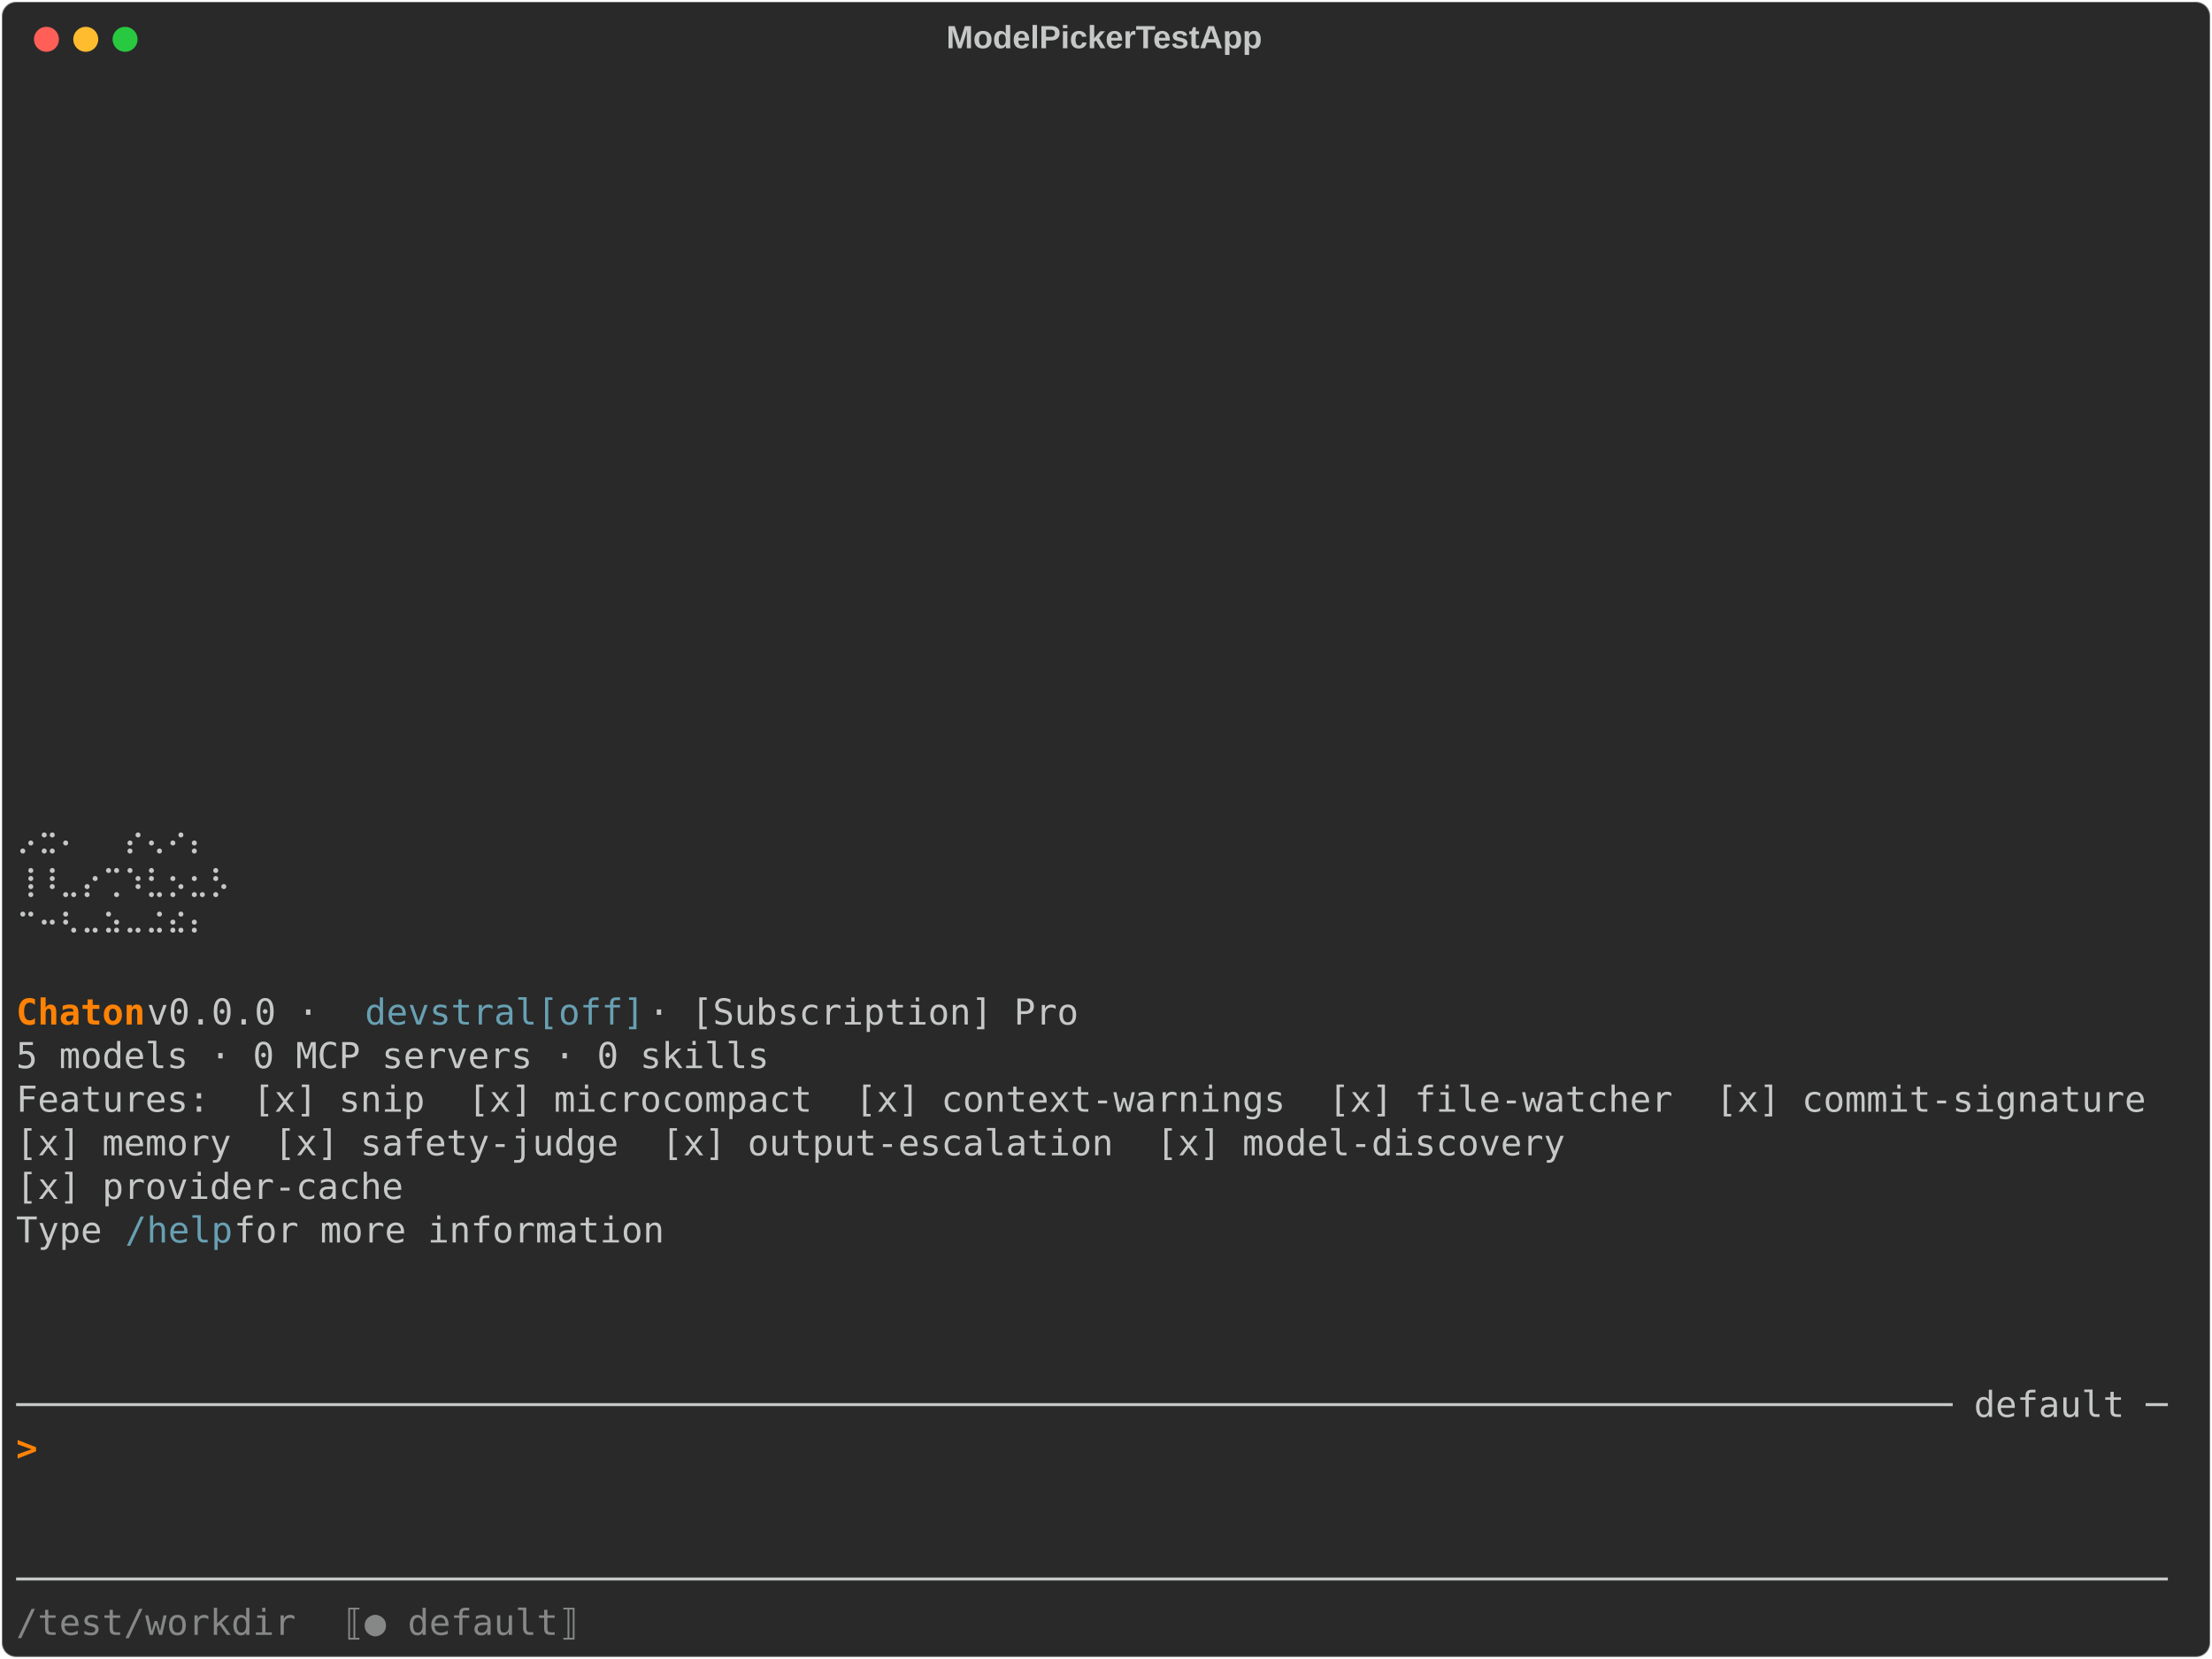
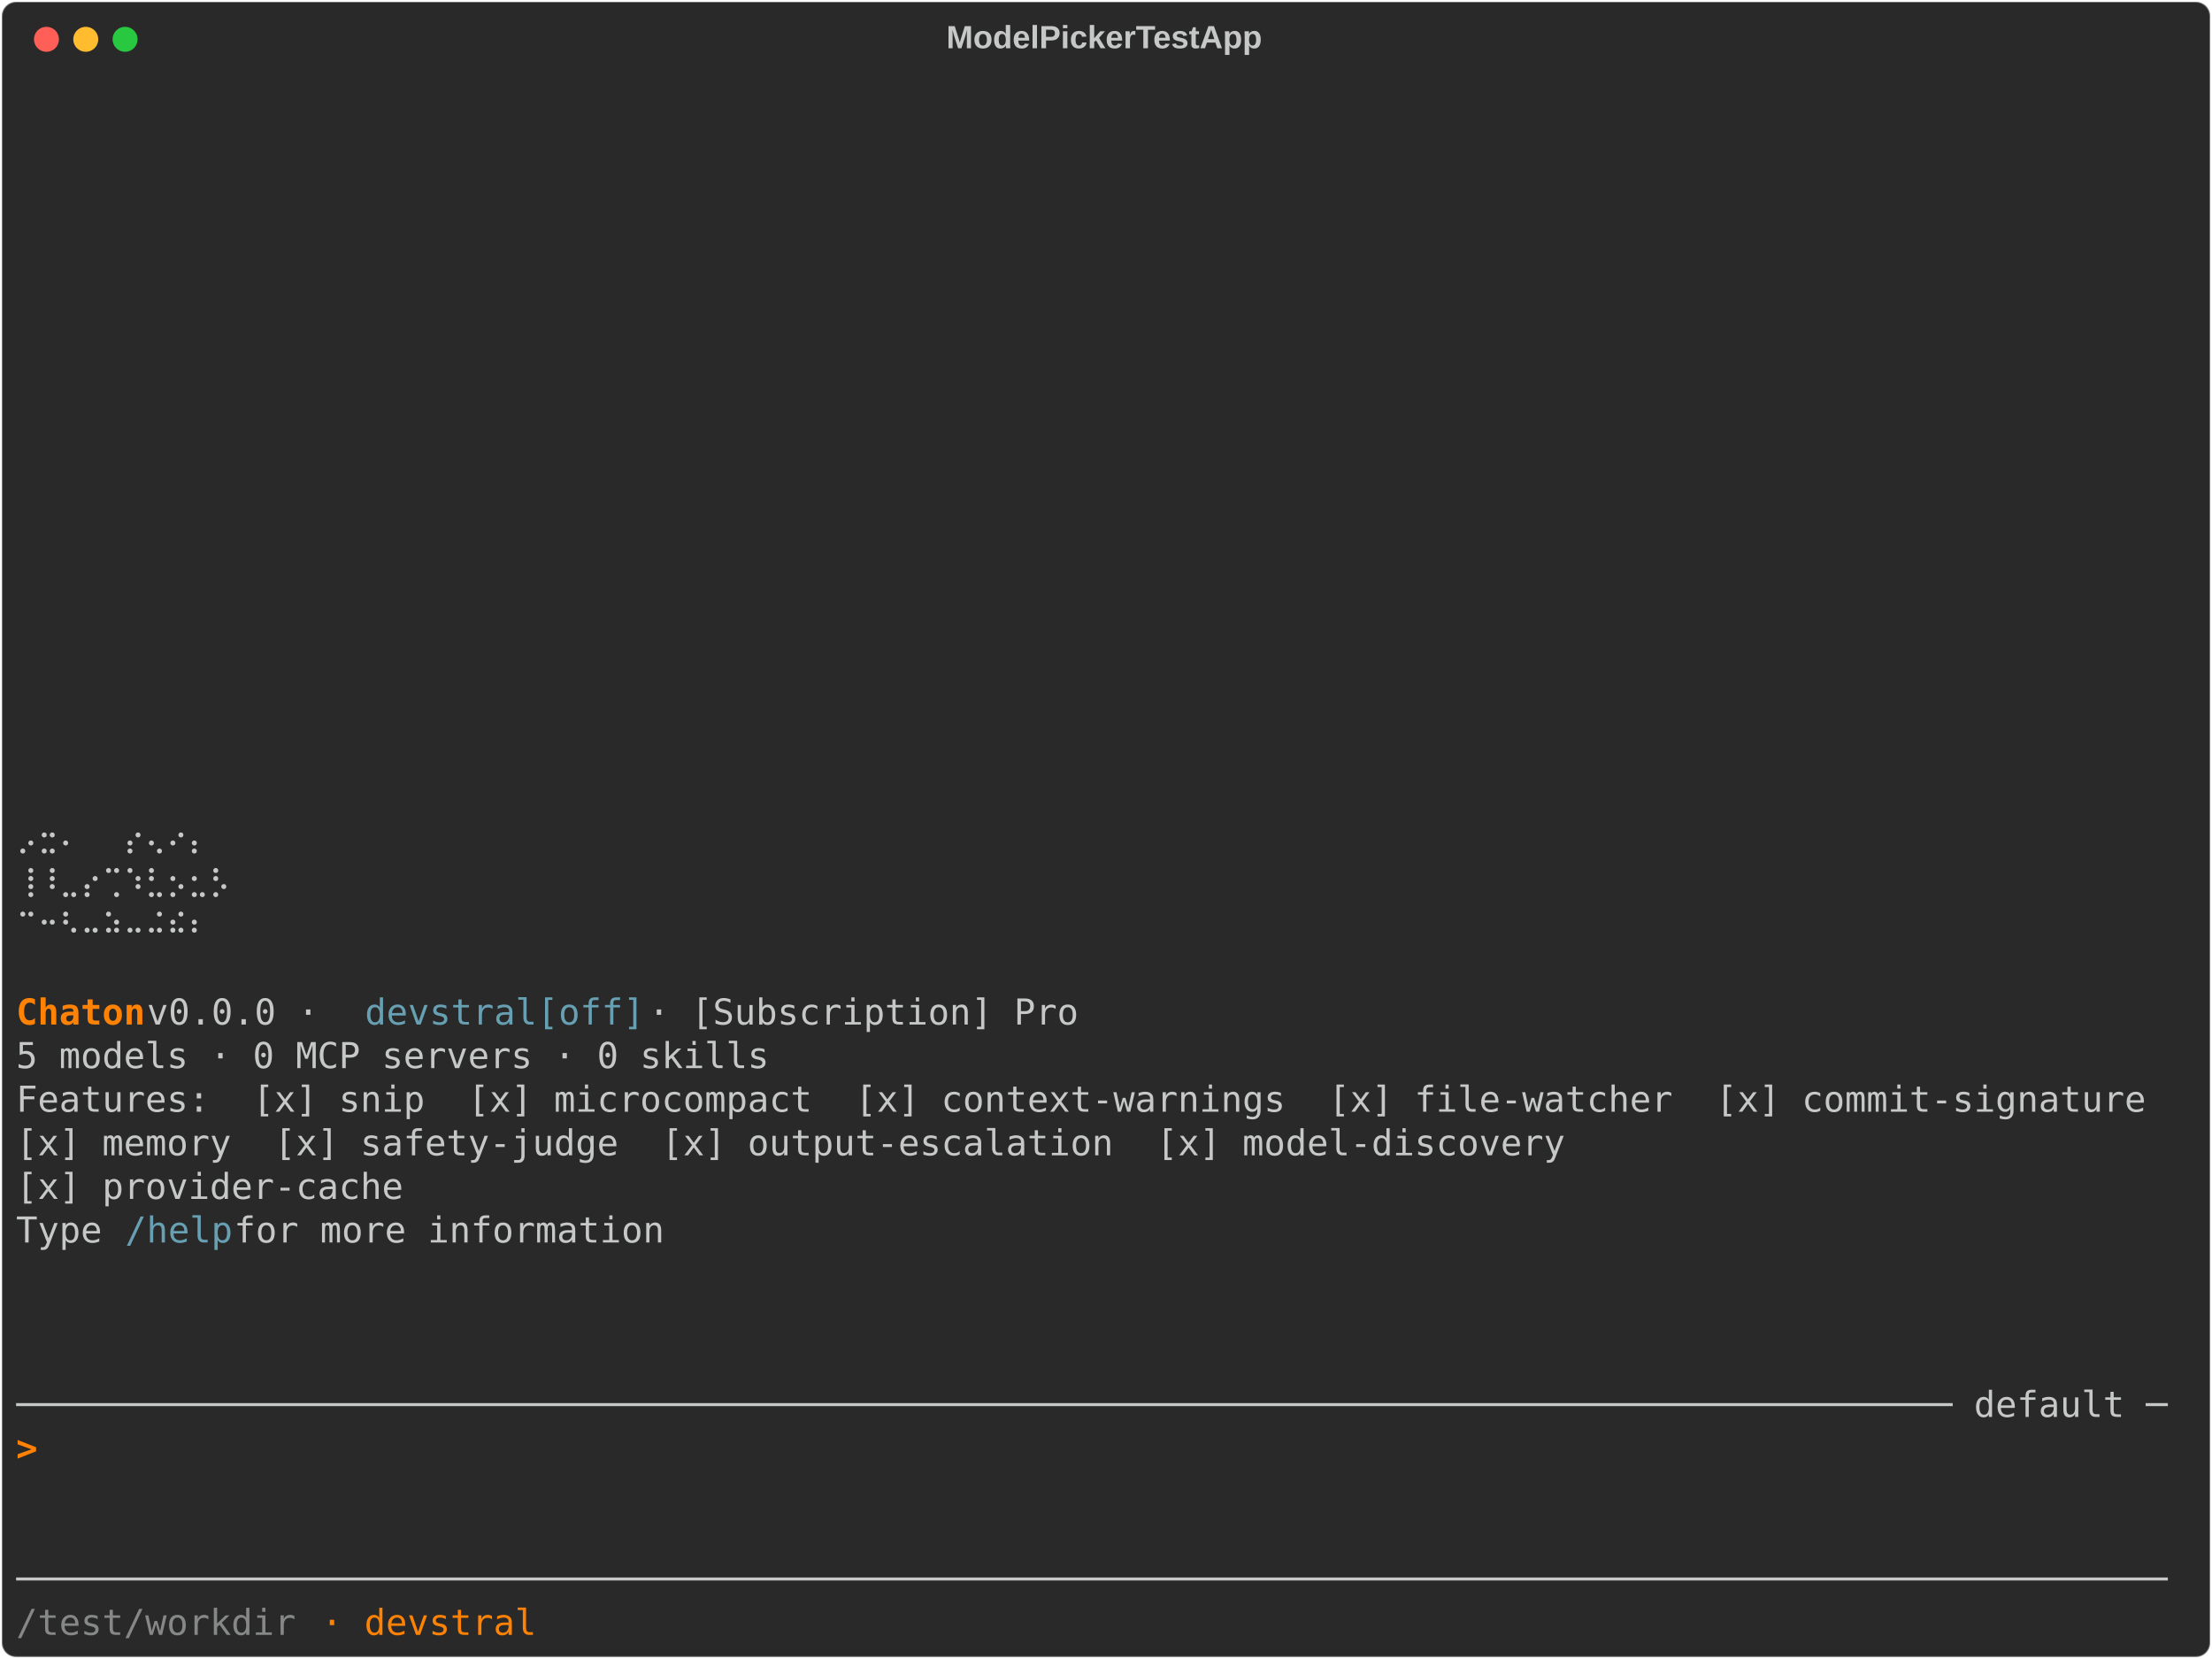
<svg xmlns="http://www.w3.org/2000/svg" class="rich-terminal" viewBox="0 0 1238 928.4">
  <style>

    @font-face {
        font-family: "Fira Code";
        src: local("FiraCode-Regular"),
                url("https://cdnjs.cloudflare.com/ajax/libs/firacode/6.2.0/woff2/FiraCode-Regular.woff2") format("woff2"),
                url("https://cdnjs.cloudflare.com/ajax/libs/firacode/6.2.0/woff/FiraCode-Regular.woff") format("woff");
        font-style: normal;
        font-weight: 400;
    }
    @font-face {
        font-family: "Fira Code";
        src: local("FiraCode-Bold"),
                url("https://cdnjs.cloudflare.com/ajax/libs/firacode/6.2.0/woff2/FiraCode-Bold.woff2") format("woff2"),
                url("https://cdnjs.cloudflare.com/ajax/libs/firacode/6.2.0/woff/FiraCode-Bold.woff") format("woff");
        font-style: bold;
        font-weight: 700;
    }

    .terminal-matrix {
        font-family: Fira Code, monospace;
        font-size: 20px;
        line-height: 24.4px;
        font-variant-east-asian: full-width;
    }

    .terminal-title {
        font-size: 18px;
        font-weight: bold;
        font-family: arial;
    }

    .terminal-r1 { fill: #c5c8c6 }
.terminal-r2 { fill: #ff8205;font-weight: bold }
.terminal-r3 { fill: #68a0b3 }
.terminal-r4 { fill: #868887 }
+ .terminal-r5 { fill: #ff8205 }
    </style>
  <defs>
    <clipPath id="terminal-clip-terminal">
      <rect x="0" y="0" width="1219.0" height="877.4" />
    </clipPath>
    <clipPath id="terminal-line-0">
      <rect x="0" y="1.5" width="1220" height="24.65" />
    </clipPath>
    <clipPath id="terminal-line-1">
      <rect x="0" y="25.9" width="1220" height="24.65" />
    </clipPath>
    <clipPath id="terminal-line-2">
      <rect x="0" y="50.3" width="1220" height="24.65" />
    </clipPath>
    <clipPath id="terminal-line-3">
      <rect x="0" y="74.7" width="1220" height="24.65" />
    </clipPath>
    <clipPath id="terminal-line-4">
      <rect x="0" y="99.1" width="1220" height="24.65" />
    </clipPath>
    <clipPath id="terminal-line-5">
      <rect x="0" y="123.5" width="1220" height="24.65" />
    </clipPath>
    <clipPath id="terminal-line-6">
      <rect x="0" y="147.9" width="1220" height="24.65" />
    </clipPath>
    <clipPath id="terminal-line-7">
      <rect x="0" y="172.3" width="1220" height="24.65" />
    </clipPath>
    <clipPath id="terminal-line-8">
      <rect x="0" y="196.7" width="1220" height="24.65" />
    </clipPath>
    <clipPath id="terminal-line-9">
      <rect x="0" y="221.1" width="1220" height="24.65" />
    </clipPath>
    <clipPath id="terminal-line-10">
      <rect x="0" y="245.5" width="1220" height="24.65" />
    </clipPath>
    <clipPath id="terminal-line-11">
      <rect x="0" y="269.9" width="1220" height="24.65" />
    </clipPath>
    <clipPath id="terminal-line-12">
      <rect x="0" y="294.3" width="1220" height="24.65" />
    </clipPath>
    <clipPath id="terminal-line-13">
      <rect x="0" y="318.7" width="1220" height="24.65" />
    </clipPath>
    <clipPath id="terminal-line-14">
      <rect x="0" y="343.1" width="1220" height="24.65" />
    </clipPath>
    <clipPath id="terminal-line-15">
      <rect x="0" y="367.5" width="1220" height="24.65" />
    </clipPath>
    <clipPath id="terminal-line-16">
      <rect x="0" y="391.9" width="1220" height="24.65" />
    </clipPath>
    <clipPath id="terminal-line-17">
      <rect x="0" y="416.3" width="1220" height="24.65" />
    </clipPath>
    <clipPath id="terminal-line-18">
      <rect x="0" y="440.7" width="1220" height="24.65" />
    </clipPath>
    <clipPath id="terminal-line-19">
      <rect x="0" y="465.1" width="1220" height="24.65" />
    </clipPath>
    <clipPath id="terminal-line-20">
      <rect x="0" y="489.5" width="1220" height="24.65" />
    </clipPath>
    <clipPath id="terminal-line-21">
      <rect x="0" y="513.9" width="1220" height="24.65" />
    </clipPath>
    <clipPath id="terminal-line-22">
      <rect x="0" y="538.3" width="1220" height="24.65" />
    </clipPath>
    <clipPath id="terminal-line-23">
      <rect x="0" y="562.7" width="1220" height="24.65" />
    </clipPath>
    <clipPath id="terminal-line-24">
      <rect x="0" y="587.1" width="1220" height="24.65" />
    </clipPath>
    <clipPath id="terminal-line-25">
      <rect x="0" y="611.5" width="1220" height="24.65" />
    </clipPath>
    <clipPath id="terminal-line-26">
      <rect x="0" y="635.9" width="1220" height="24.65" />
    </clipPath>
    <clipPath id="terminal-line-27">
      <rect x="0" y="660.3" width="1220" height="24.65" />
    </clipPath>
    <clipPath id="terminal-line-28">
      <rect x="0" y="684.7" width="1220" height="24.65" />
    </clipPath>
    <clipPath id="terminal-line-29">
      <rect x="0" y="709.1" width="1220" height="24.65" />
    </clipPath>
    <clipPath id="terminal-line-30">
      <rect x="0" y="733.5" width="1220" height="24.65" />
    </clipPath>
    <clipPath id="terminal-line-31">
      <rect x="0" y="757.9" width="1220" height="24.65" />
    </clipPath>
    <clipPath id="terminal-line-32">
      <rect x="0" y="782.3" width="1220" height="24.65" />
    </clipPath>
    <clipPath id="terminal-line-33">
      <rect x="0" y="806.7" width="1220" height="24.65" />
    </clipPath>
    <clipPath id="terminal-line-34">
      <rect x="0" y="831.1" width="1220" height="24.65" />
    </clipPath>
  </defs>
  <rect fill="#292929" stroke="rgba(255,255,255,0.35)" stroke-width="1" x="1" y="1" width="1236" height="926.4" rx="8" />
  <text class="terminal-title" fill="#c5c8c6" text-anchor="middle" x="618" y="27">ModelPickerTestApp</text>
  <g transform="translate(26,22)">
    <circle cx="0" cy="0" r="7" fill="#ff5f57" />
    <circle cx="22" cy="0" r="7" fill="#febc2e" />
    <circle cx="44" cy="0" r="7" fill="#28c840" />
  </g>
  <g transform="translate(9, 41)" clip-path="url(#terminal-clip-terminal)">
    <g class="terminal-matrix">
      <text class="terminal-r1" x="1220" y="20" textLength="12.2" clip-path="url(#terminal-line-0)">
</text>
      <text class="terminal-r1" x="1220" y="44.4" textLength="12.2" clip-path="url(#terminal-line-1)">
</text>
      <text class="terminal-r1" x="1220" y="68.8" textLength="12.2" clip-path="url(#terminal-line-2)">
</text>
      <text class="terminal-r1" x="1220" y="93.2" textLength="12.2" clip-path="url(#terminal-line-3)">
</text>
      <text class="terminal-r1" x="1220" y="117.6" textLength="12.2" clip-path="url(#terminal-line-4)">
</text>
      <text class="terminal-r1" x="1220" y="142" textLength="12.2" clip-path="url(#terminal-line-5)">
</text>
      <text class="terminal-r1" x="1220" y="166.4" textLength="12.2" clip-path="url(#terminal-line-6)">
</text>
      <text class="terminal-r1" x="1220" y="190.8" textLength="12.2" clip-path="url(#terminal-line-7)">
</text>
      <text class="terminal-r1" x="1220" y="215.2" textLength="12.2" clip-path="url(#terminal-line-8)">
</text>
      <text class="terminal-r1" x="1220" y="239.6" textLength="12.2" clip-path="url(#terminal-line-9)">
</text>
      <text class="terminal-r1" x="1220" y="264" textLength="12.2" clip-path="url(#terminal-line-10)">
</text>
      <text class="terminal-r1" x="1220" y="288.4" textLength="12.2" clip-path="url(#terminal-line-11)">
</text>
      <text class="terminal-r1" x="1220" y="312.8" textLength="12.2" clip-path="url(#terminal-line-12)">
</text>
      <text class="terminal-r1" x="1220" y="337.2" textLength="12.2" clip-path="url(#terminal-line-13)">
</text>
      <text class="terminal-r1" x="1220" y="361.6" textLength="12.2" clip-path="url(#terminal-line-14)">
</text>
      <text class="terminal-r1" x="1220" y="386" textLength="12.2" clip-path="url(#terminal-line-15)">
</text>
      <text class="terminal-r1" x="1220" y="410.4" textLength="12.2" clip-path="url(#terminal-line-16)">
</text>
      <text class="terminal-r1" x="0" y="434.8" textLength="134.2" clip-path="url(#terminal-line-17)">  ⡠⣒⠄  ⡔⢄⠔⡄</text>
      <text class="terminal-r1" x="1220" y="434.8" textLength="12.2" clip-path="url(#terminal-line-17)">
</text>
      <text class="terminal-r1" x="0" y="459.2" textLength="134.2" clip-path="url(#terminal-line-18)"> ⢸⠸⣀⡔⢉⠱⣃⡢⣂⡣</text>
      <text class="terminal-r1" x="1220" y="459.2" textLength="12.2" clip-path="url(#terminal-line-18)">
</text>
      <text class="terminal-r1" x="0" y="483.6" textLength="134.2" clip-path="url(#terminal-line-19)">  ⠉⠒⠣⠤⠵⠤⠬⠮⠆</text>
      <text class="terminal-r1" x="1220" y="483.6" textLength="12.2" clip-path="url(#terminal-line-19)">
</text>
      <text class="terminal-r1" x="1220" y="508" textLength="12.2" clip-path="url(#terminal-line-20)">
</text>
      <text class="terminal-r2" x="0" y="532.4" textLength="73.2" clip-path="url(#terminal-line-21)">Chaton</text>
      <text class="terminal-r1" x="73.2" y="532.4" textLength="122" clip-path="url(#terminal-line-21)"> v0.0.0 · </text>
      <text class="terminal-r3" x="195.2" y="532.4" textLength="158.6" clip-path="url(#terminal-line-21)">devstral[off]</text>
      <text class="terminal-r1" x="353.8" y="532.4" textLength="256.2" clip-path="url(#terminal-line-21)"> · [Subscription] Pro</text>
      <text class="terminal-r1" x="1220" y="532.4" textLength="12.2" clip-path="url(#terminal-line-21)">
</text>
      <text class="terminal-r1" x="0" y="556.8" textLength="427" clip-path="url(#terminal-line-22)">5 models · 0 MCP servers · 0 skills</text>
      <text class="terminal-r1" x="1220" y="556.8" textLength="12.2" clip-path="url(#terminal-line-22)">
</text>
      <text class="terminal-r1" x="0" y="581.2" textLength="1207.8" clip-path="url(#terminal-line-23)">Features:  [x] snip  [x] microcompact  [x] context-warnings  [x] file-watcher  [x] commit-signature</text>
      <text class="terminal-r1" x="1220" y="581.2" textLength="12.2" clip-path="url(#terminal-line-23)">
</text>
      <text class="terminal-r1" x="0" y="605.6" textLength="1012.6" clip-path="url(#terminal-line-24)">           [x] memory  [x] safety-judge  [x] output-escalation  [x] model-discovery</text>
      <text class="terminal-r1" x="1220" y="605.6" textLength="12.2" clip-path="url(#terminal-line-24)">
</text>
      <text class="terminal-r1" x="0" y="630" textLength="353.8" clip-path="url(#terminal-line-25)">           [x] provider-cache</text>
      <text class="terminal-r1" x="1220" y="630" textLength="12.2" clip-path="url(#terminal-line-25)">
</text>
      <text class="terminal-r1" x="0" y="654.4" textLength="61" clip-path="url(#terminal-line-26)">Type </text>
      <text class="terminal-r3" x="61" y="654.4" textLength="61" clip-path="url(#terminal-line-26)">/help</text>
      <text class="terminal-r1" x="122" y="654.4" textLength="256.2" clip-path="url(#terminal-line-26)"> for more information</text>
      <text class="terminal-r1" x="1220" y="654.4" textLength="12.2" clip-path="url(#terminal-line-26)">
</text>
      <text class="terminal-r1" x="1220" y="678.8" textLength="12.2" clip-path="url(#terminal-line-27)">
</text>
      <text class="terminal-r1" x="1220" y="703.2" textLength="12.2" clip-path="url(#terminal-line-28)">
</text>
      <text class="terminal-r1" x="1220" y="727.6" textLength="12.2" clip-path="url(#terminal-line-29)">
</text>
      <text class="terminal-r1" x="0" y="752" textLength="1220" clip-path="url(#terminal-line-30)">────────────────────────────────────────────────────────────────────────────────────────── default ─</text>
      <text class="terminal-r1" x="1220" y="752" textLength="12.2" clip-path="url(#terminal-line-30)">
</text>
      <text class="terminal-r2" x="0" y="776.4" textLength="12.2" clip-path="url(#terminal-line-31)">&gt;</text>
      <text class="terminal-r1" x="1220" y="776.4" textLength="12.2" clip-path="url(#terminal-line-31)">
</text>
      <text class="terminal-r1" x="1220" y="800.8" textLength="12.2" clip-path="url(#terminal-line-32)">
</text>
      <text class="terminal-r1" x="1220" y="825.2" textLength="12.2" clip-path="url(#terminal-line-33)">
</text>
      <text class="terminal-r1" x="0" y="849.6" textLength="1220" clip-path="url(#terminal-line-34)">────────────────────────────────────────────────────────────────────────────────────────────────────</text>
      <text class="terminal-r1" x="1220" y="849.6" textLength="12.2" clip-path="url(#terminal-line-34)">
</text>
      <text class="terminal-r4" x="0" y="874" textLength="158.6" clip-path="url(#terminal-line-35)">/test/workdir</text>
-       <text class="terminal-r4" x="183" y="874" textLength="134.2" clip-path="url(#terminal-line-35)">⟦● default⟧</text>
+       <text class="terminal-r5" x="170.8" y="874" textLength="122" clip-path="url(#terminal-line-35)">· devstral</text>
    </g>
  </g>
</svg>
